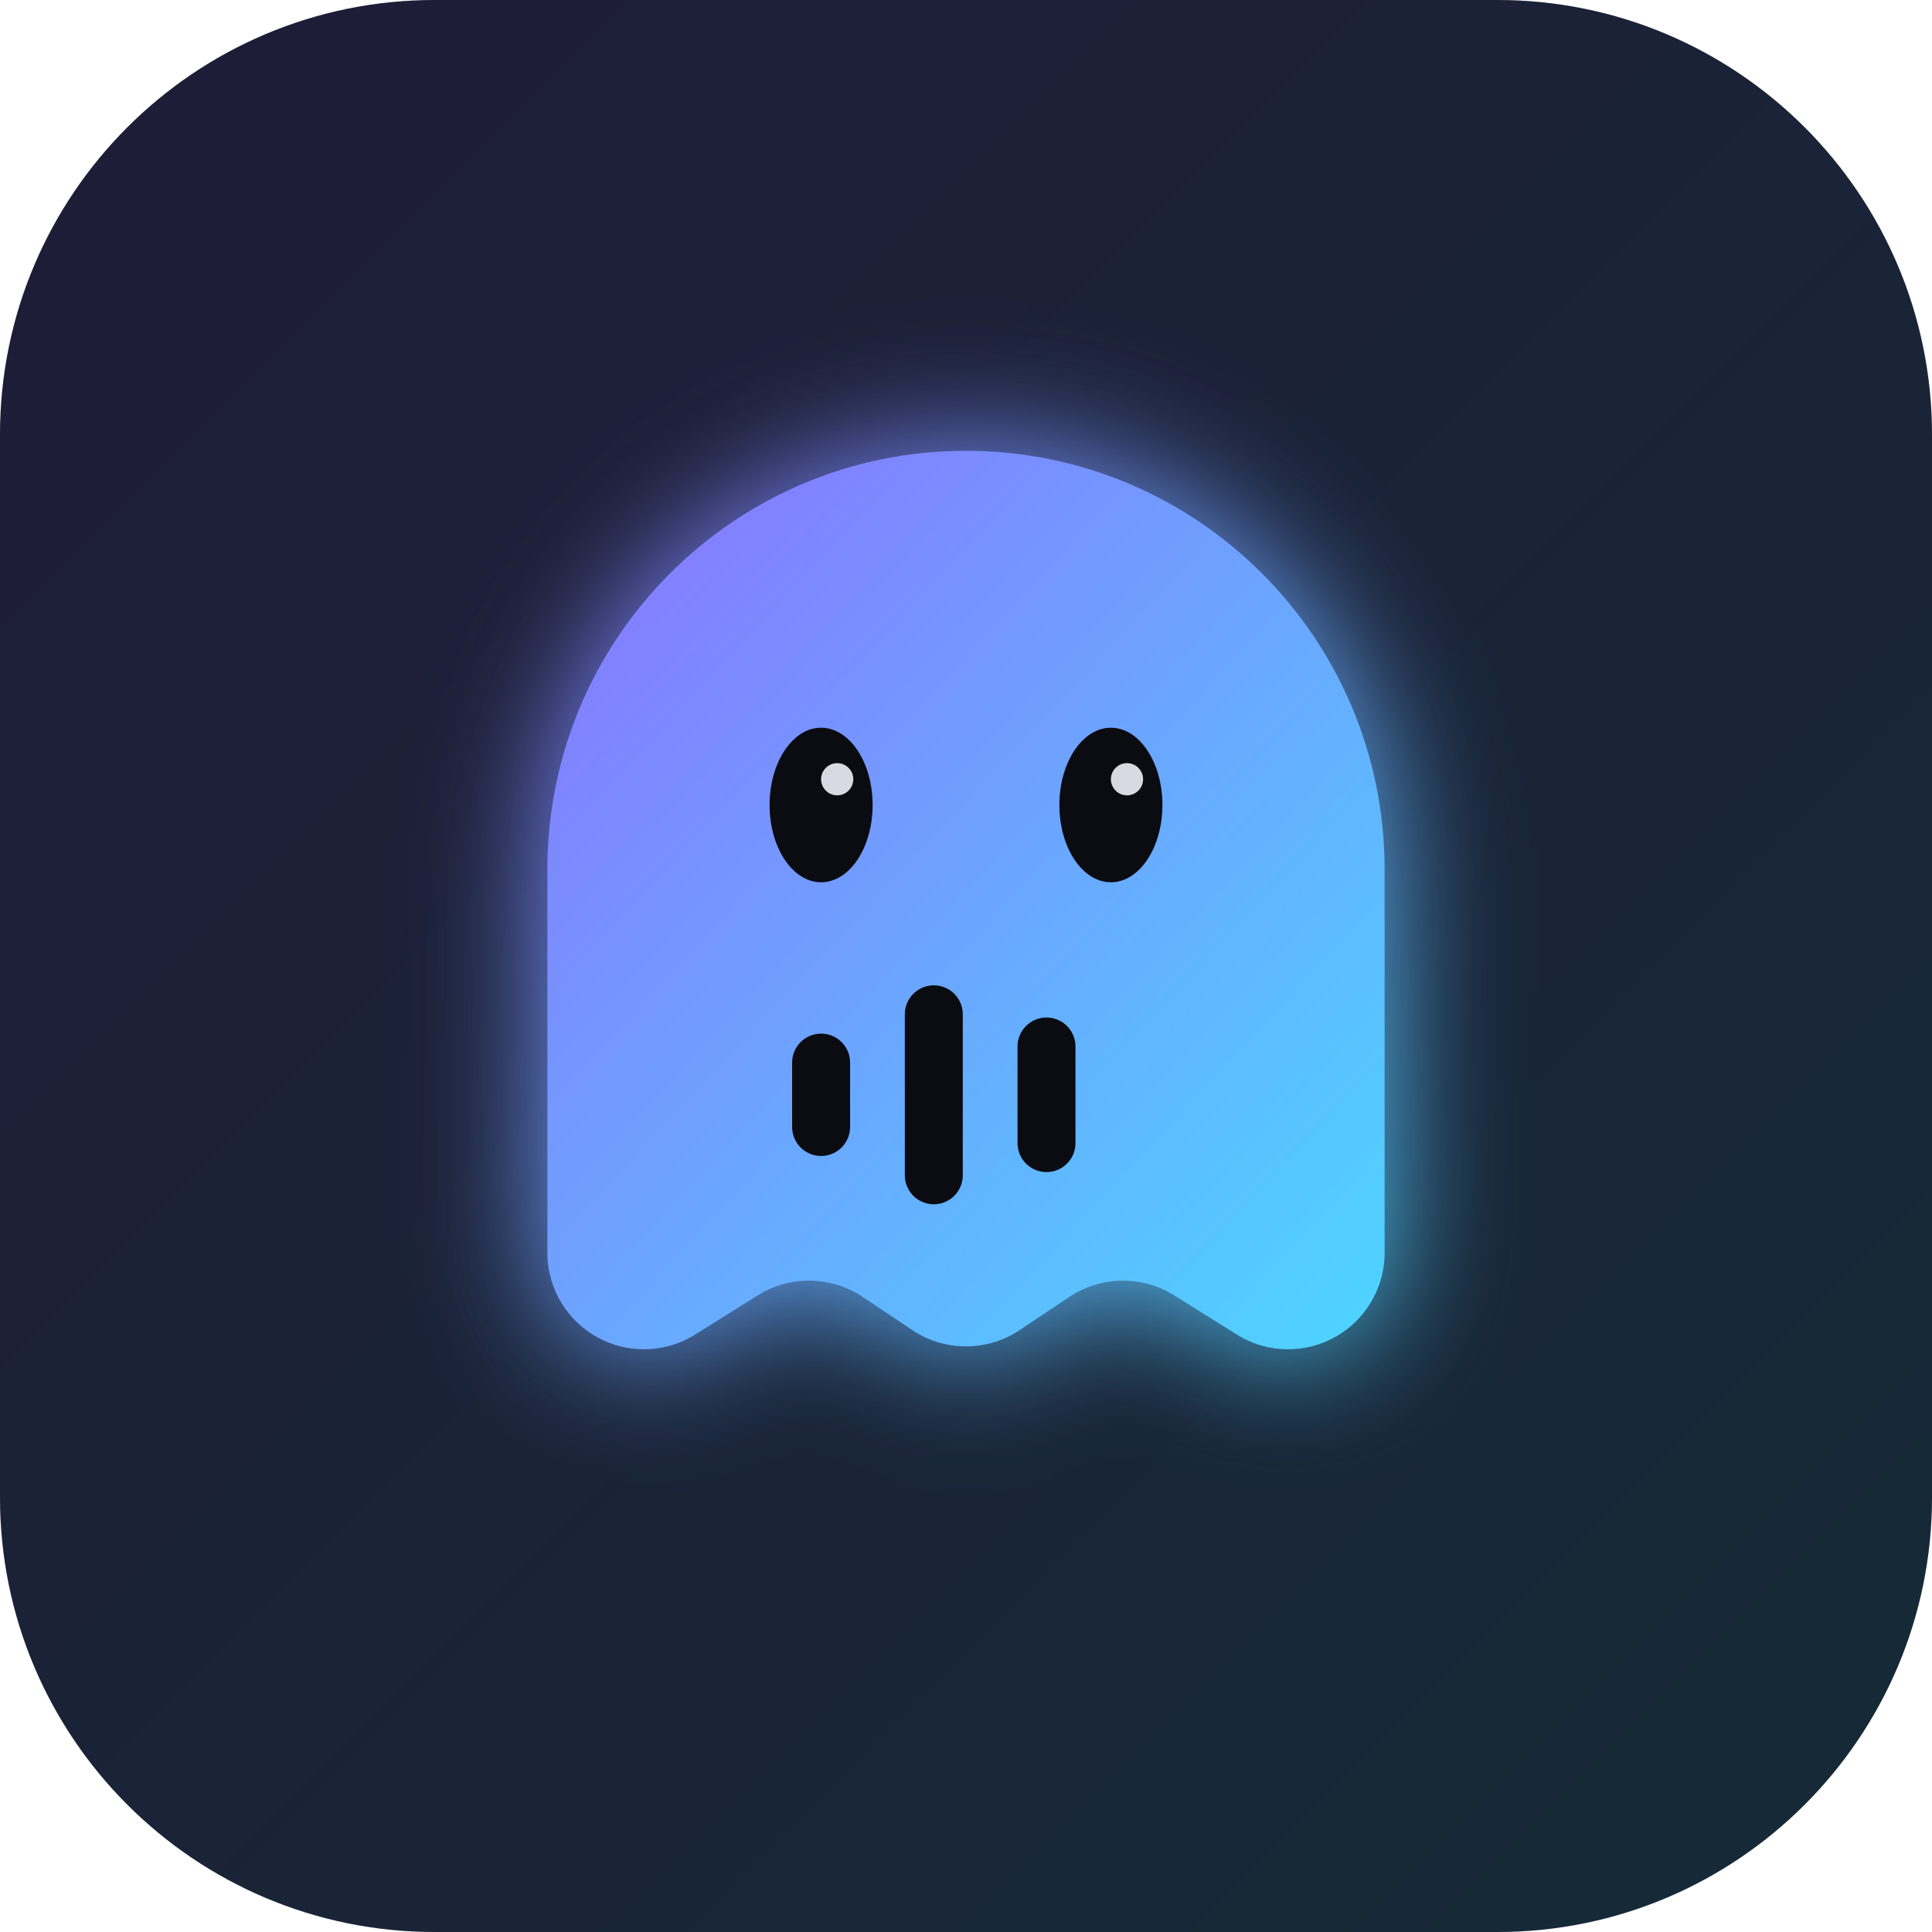
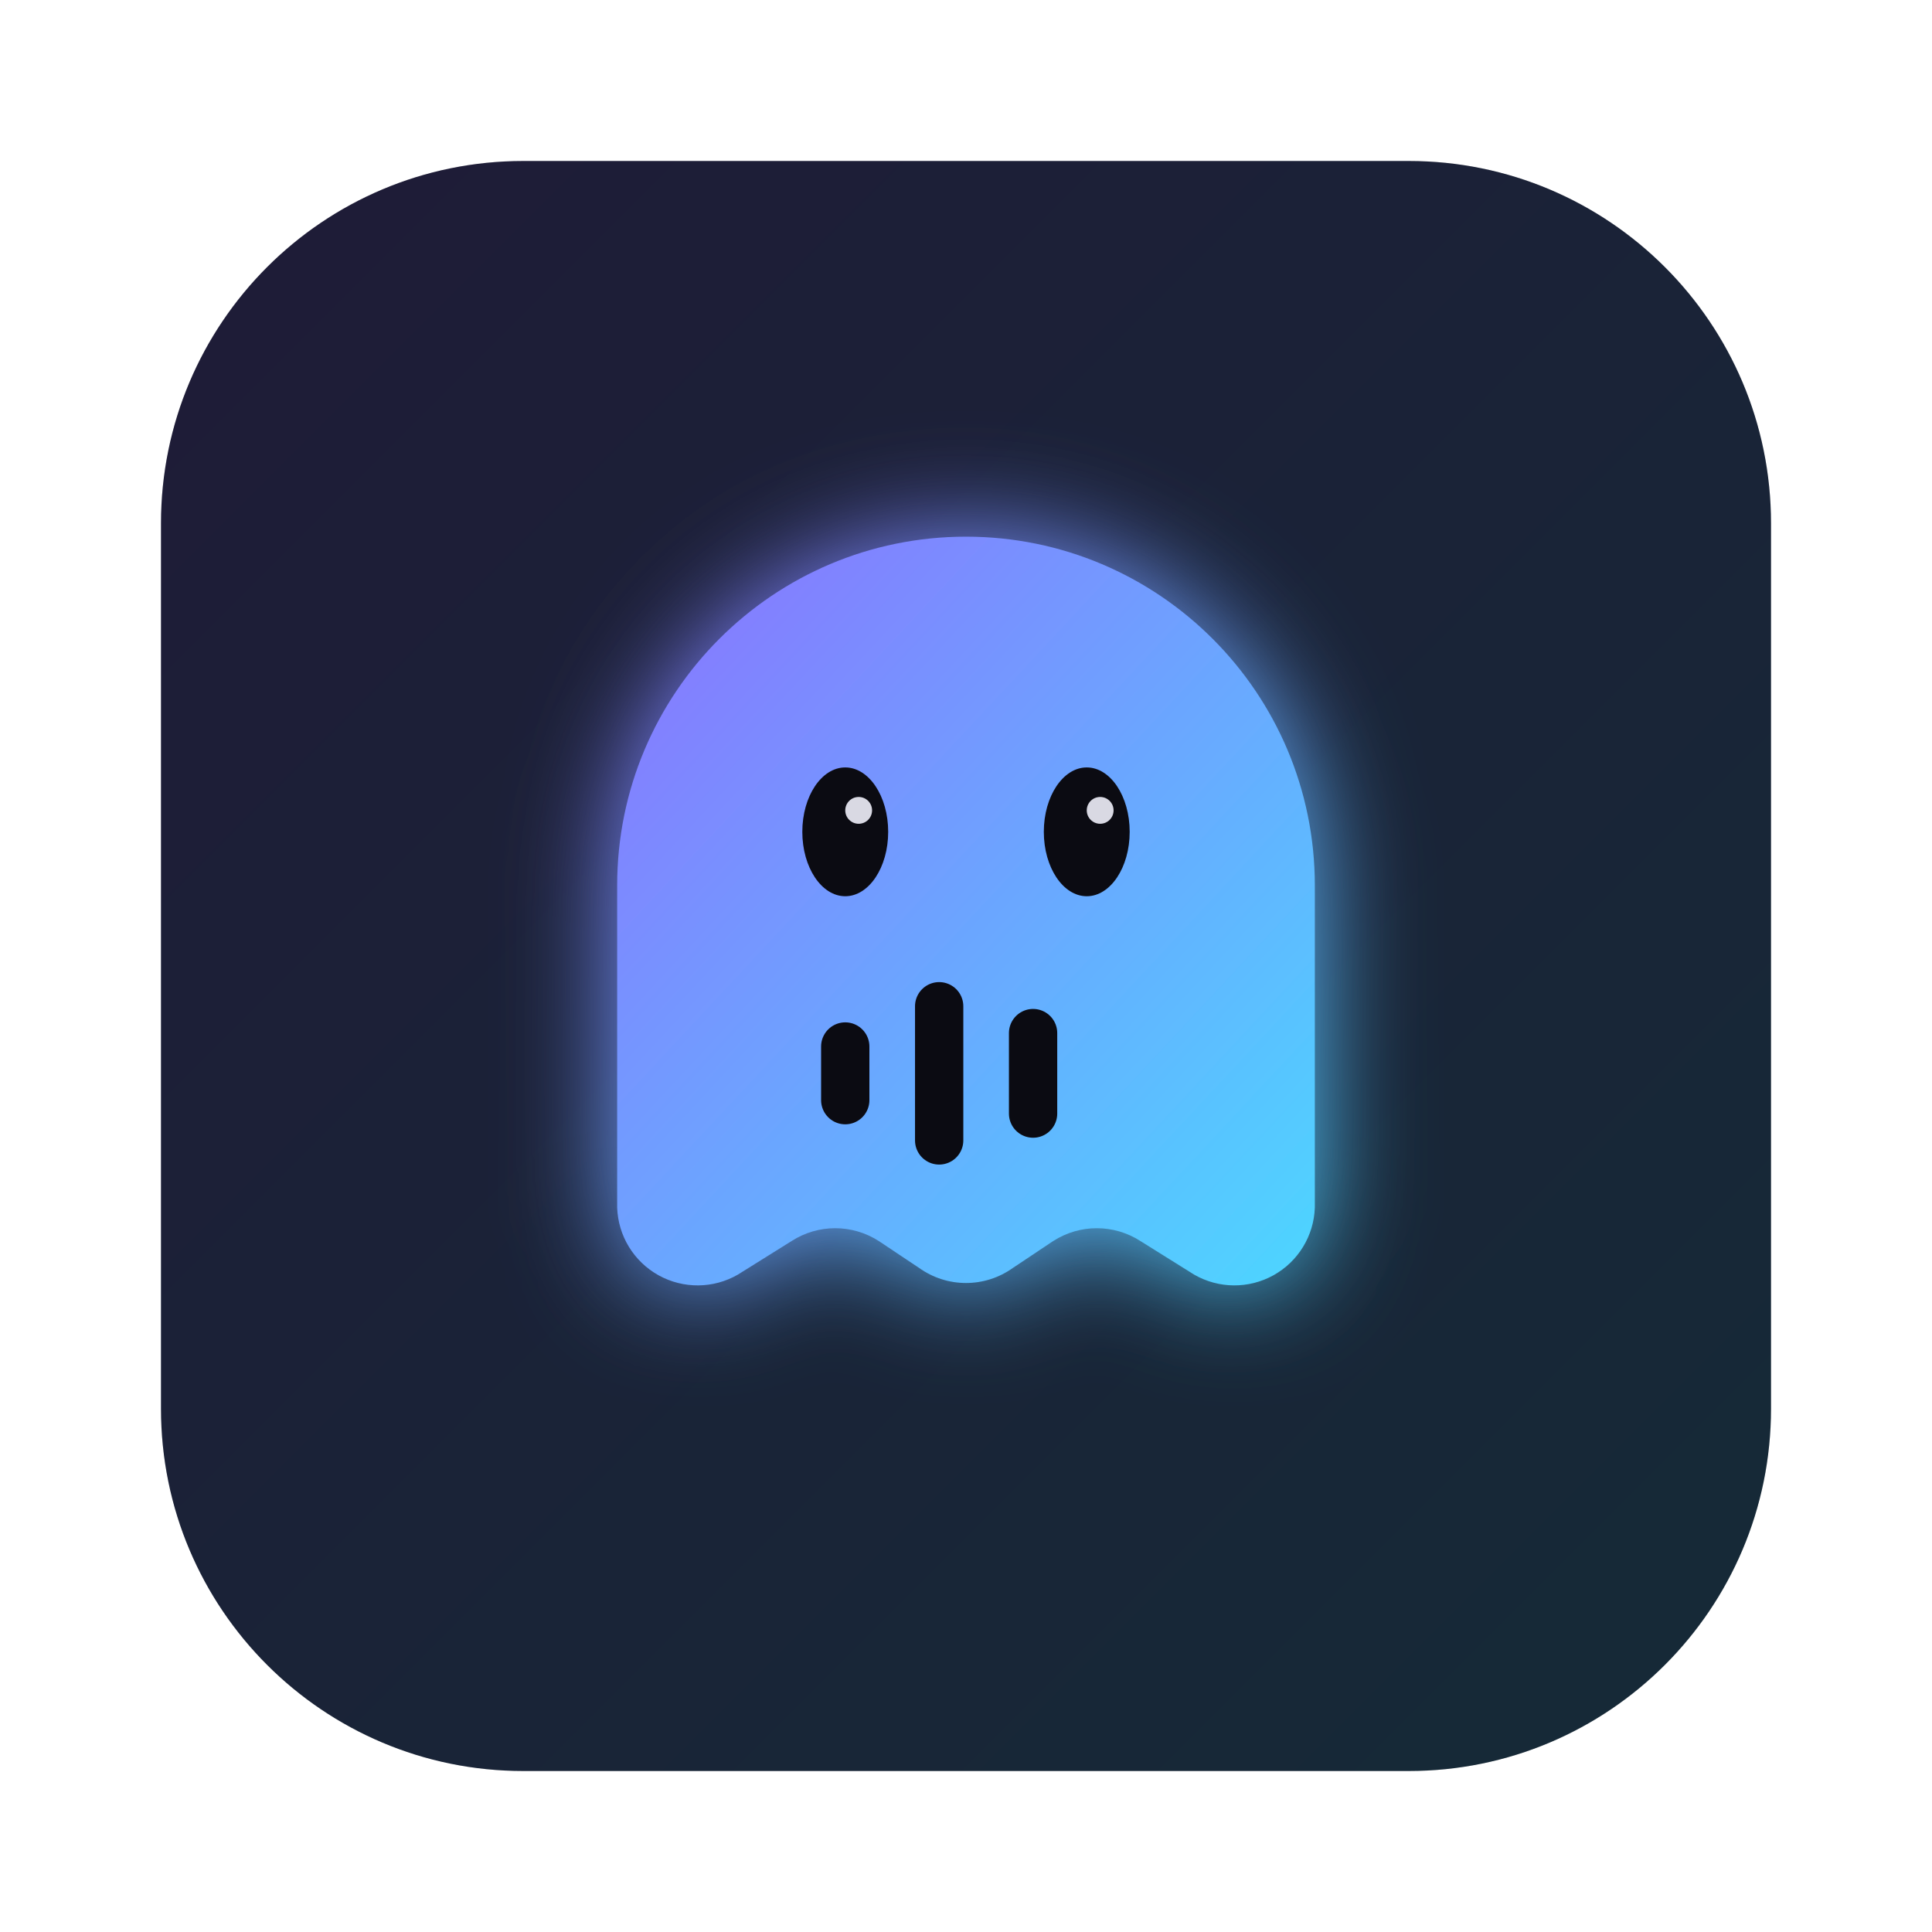
<svg xmlns="http://www.w3.org/2000/svg" width="1024" height="1024" viewBox="0 0 120 120">
  <defs>
    <linearGradient id="bg" x1="0" y1="0" x2="1" y2="1">
      <stop offset="0" stop-color="#8b72ff" />
      <stop offset="1" stop-color="#4dd6ff" />
    </linearGradient>
    <filter id="glow" x="-40%" y="-40%" width="180%" height="180%">
      <feGaussianBlur stdDeviation="4" result="b" />
      <feMerge>
        <feMergeNode in="b" />
        <feMergeNode in="SourceGraphic" />
      </feMerge>
    </filter>
  </defs>
-   <rect x="0" y="0" width="120" height="120" rx="27" fill="#0b0b12" />
-   <rect x="0" y="0" width="120" height="120" rx="27" fill="url(#bg)" opacity=".16" />
-   <g filter="url(#glow)">
-     <path d="M34 78 V54 a26 26 0 0 1 52 0 V78 a6 6 0 0 1 -9 5 l-4 -2.5 a6 6 0 0 0 -6.5 0 l-3 2 a6 6 0 0 1 -7 0 l-3 -2 a6 6 0 0 0 -6.5 0 l-4 2.5 a6 6 0 0 1 -9 -5 Z" fill="url(#bg)" />
-   </g>
-   <ellipse cx="51" cy="50" rx="3.2" ry="4.8" fill="#0b0b12" />
-   <ellipse cx="69" cy="50" rx="3.2" ry="4.8" fill="#0b0b12" />
-   <circle cx="52" cy="48.4" r="1" fill="#efeffa" opacity=".9" />
-   <circle cx="70" cy="48.4" r="1" fill="#efeffa" opacity=".9" />
-   <g stroke="#0b0b12" stroke-width="3.6" stroke-linecap="round">
-     <line x1="51" y1="66" x2="51" y2="70" />
-     <line x1="58" y1="63" x2="58" y2="73" />
-     <line x1="65" y1="65" x2="65" y2="71" />
+   <g transform="translate(10 10) scale(.8333333)">
+     <rect x="0" y="0" width="120" height="120" rx="27" fill="#0b0b12" />
+     <rect x="0" y="0" width="120" height="120" rx="27" fill="url(#bg)" opacity=".16" />
+     <g filter="url(#glow)">
+       <path d="M34 78 V54 a26 26 0 0 1 52 0 V78 a6 6 0 0 1 -9 5 l-4 -2.5 a6 6 0 0 0 -6.5 0 l-3 2 a6 6 0 0 1 -7 0 l-3 -2 a6 6 0 0 0 -6.5 0 l-4 2.5 a6 6 0 0 1 -9 -5 Z" fill="url(#bg)" />
+     </g>
+     <ellipse cx="51" cy="50" rx="3.2" ry="4.8" fill="#0b0b12" />
+     <ellipse cx="69" cy="50" rx="3.2" ry="4.8" fill="#0b0b12" />
+     <circle cx="52" cy="48.4" r="1" fill="#efeffa" opacity=".9" />
+     <circle cx="70" cy="48.4" r="1" fill="#efeffa" opacity=".9" />
+     <g stroke="#0b0b12" stroke-width="3.6" stroke-linecap="round">
+       <line x1="51" y1="66" x2="51" y2="70" />
+       <line x1="58" y1="63" x2="58" y2="73" />
+       <line x1="65" y1="65" x2="65" y2="71" />
+     </g>
  </g>
</svg>
